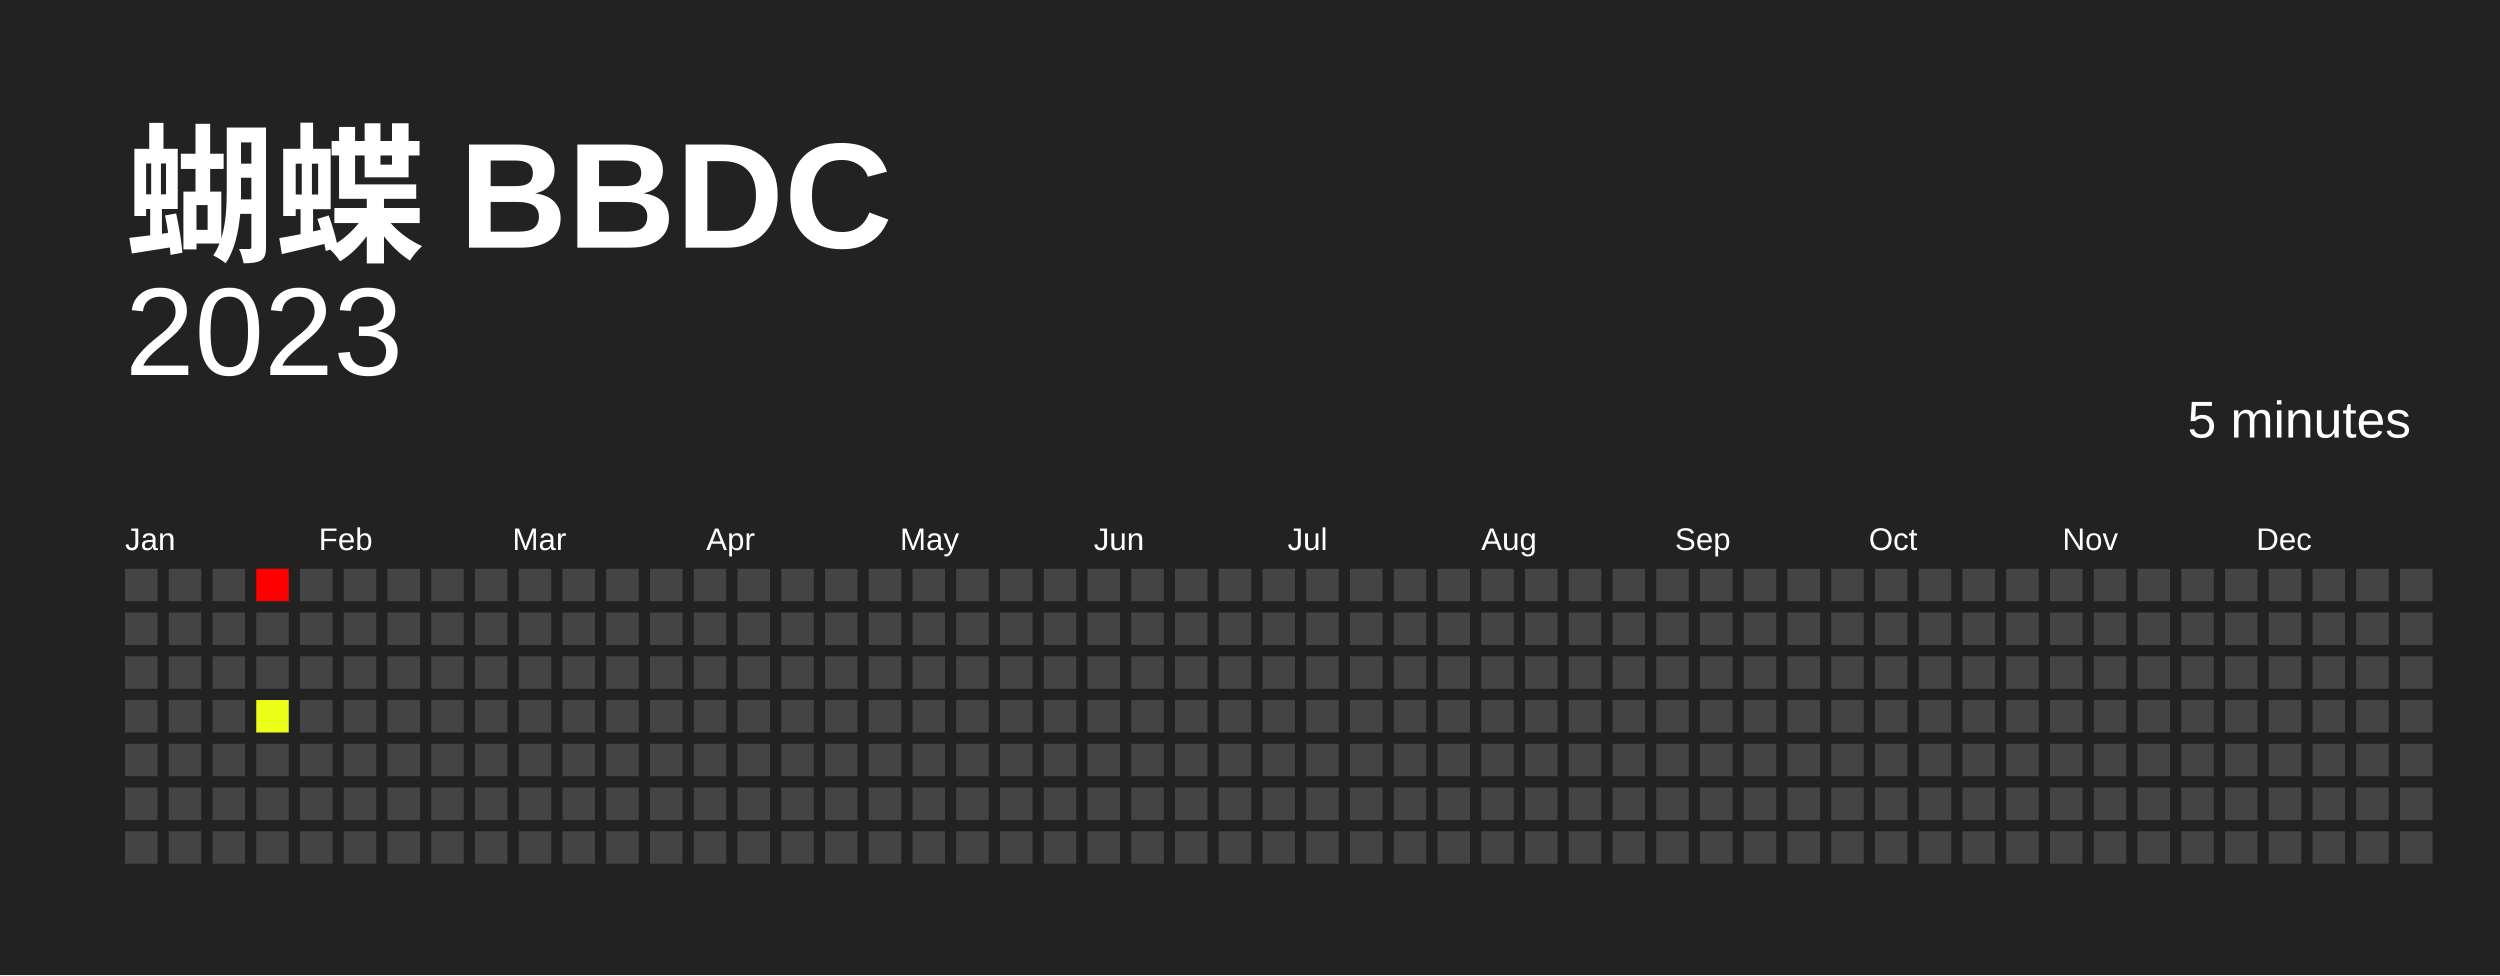
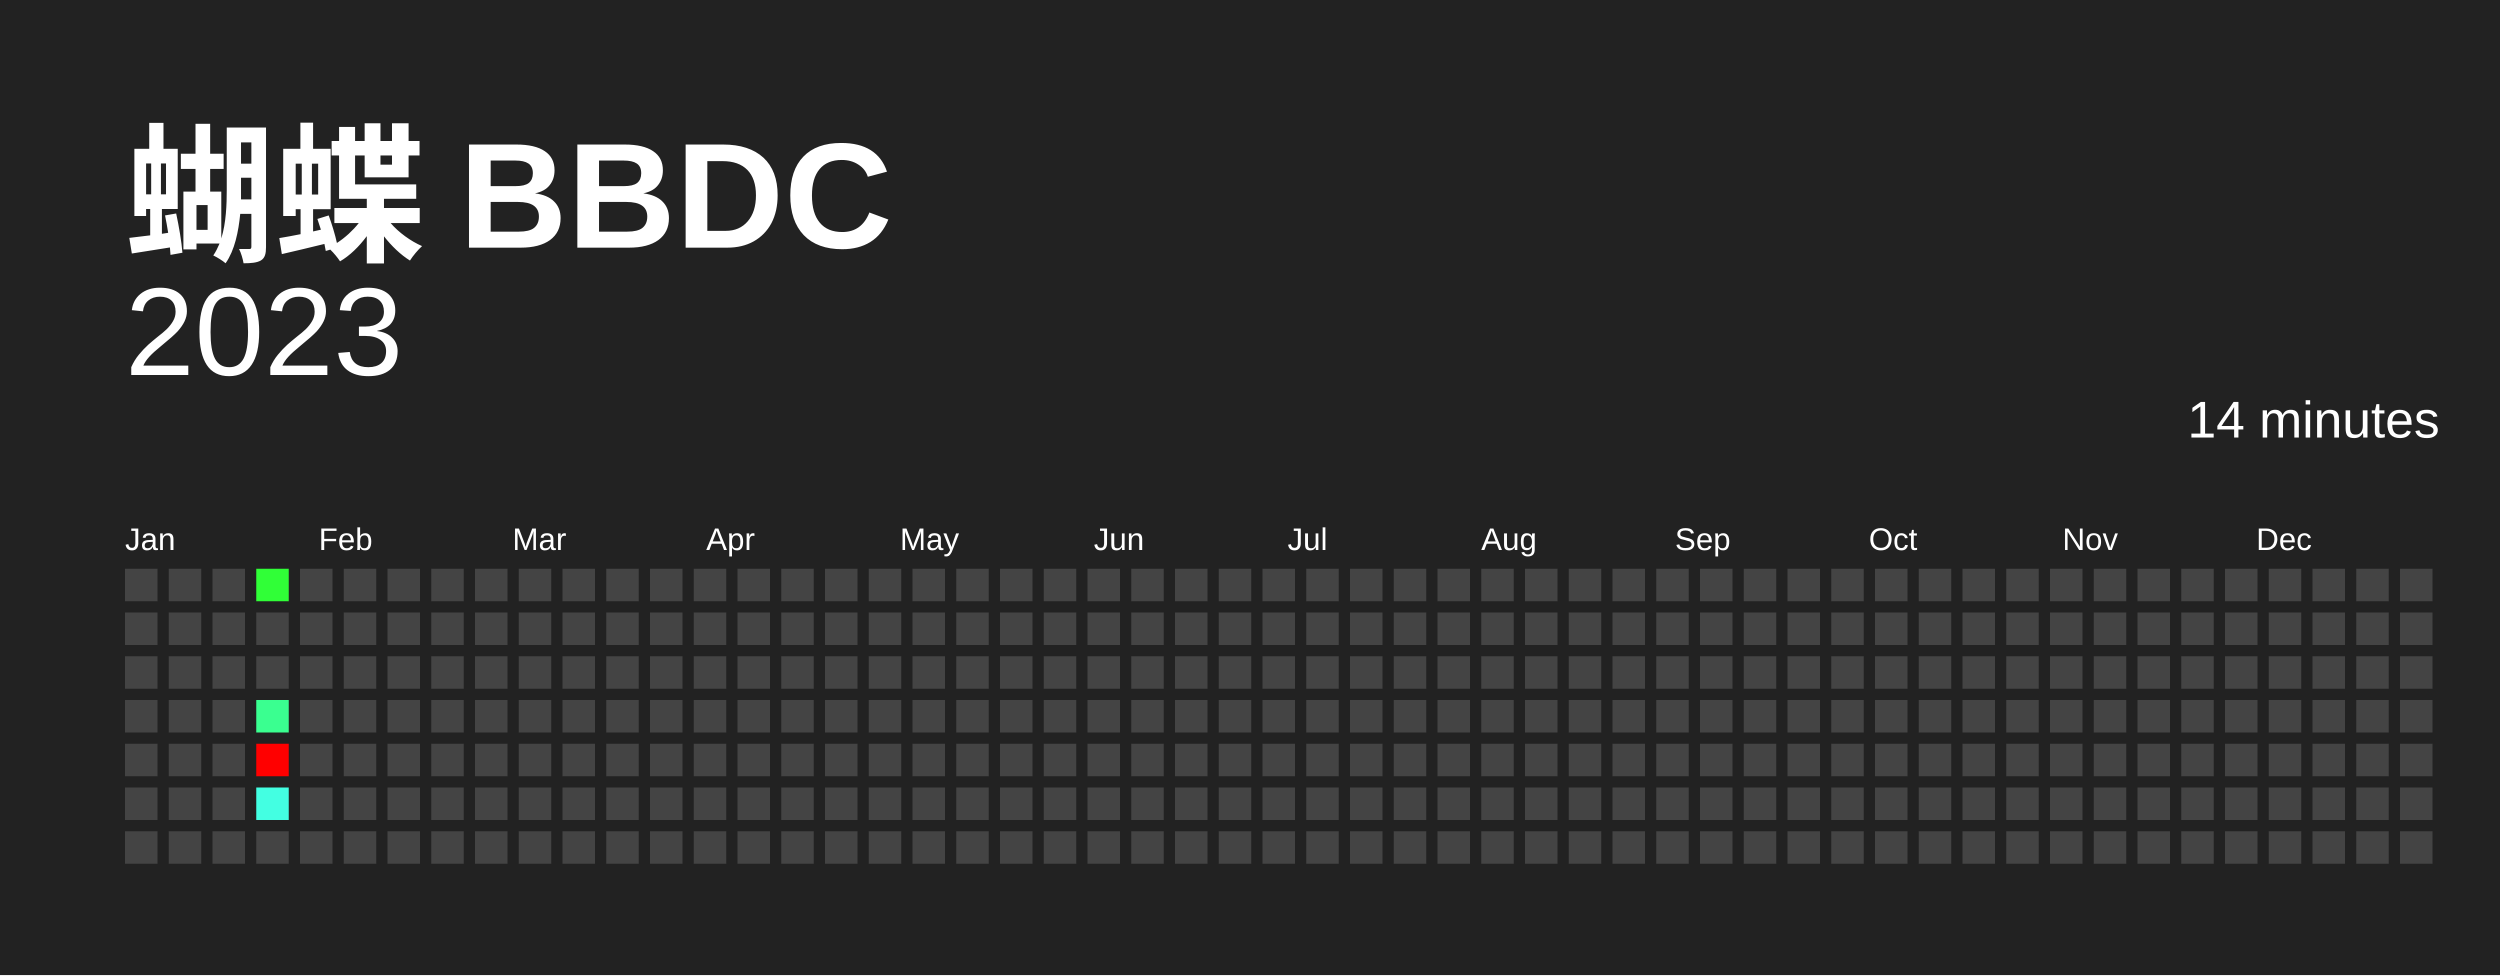
<svg xmlns="http://www.w3.org/2000/svg" baseProfile="full" height="78mm" version="1.1" viewBox="0,0,200,78" width="200mm">
  <defs />
  <rect fill="#222222" height="78" width="200" x="0" y="0" />
  <text fill="#FFFFFF" style="font-size:12px; font-family:Arial; font-weight:bold;" x="10" y="20">蝴蝶 BBDC</text>
  <text alignment-baseline="hanging" fill="#FFFFFF" style="font-size:10.0px; font-family:Arial;" x="10" y="30">2023</text>
-   <text alignment-baseline="hanging" fill="#FFFFFF" style="font-size:4.125px; font-family:Arial;" x="175" y="35">5 minutes</text>
+   <text alignment-baseline="hanging" fill="#FFFFFF" style="font-size:4.125px; font-family:Arial;" x="175" y="35">14 minutes</text>
  <text fill="#FFFFFF" style="font-size:2.5px; font-family:Arial" x="10.0" y="44">Jan</text>
  <text fill="#FFFFFF" style="font-size:2.5px; font-family:Arial" x="25.5" y="44">Feb</text>
  <text fill="#FFFFFF" style="font-size:2.5px; font-family:Arial" x="41.0" y="44">Mar</text>
  <text fill="#FFFFFF" style="font-size:2.5px; font-family:Arial" x="56.5" y="44">Apr</text>
  <text fill="#FFFFFF" style="font-size:2.5px; font-family:Arial" x="72.0" y="44">May</text>
  <text fill="#FFFFFF" style="font-size:2.5px; font-family:Arial" x="87.5" y="44">Jun</text>
  <text fill="#FFFFFF" style="font-size:2.5px; font-family:Arial" x="103.0" y="44">Jul</text>
  <text fill="#FFFFFF" style="font-size:2.5px; font-family:Arial" x="118.5" y="44">Aug</text>
  <text fill="#FFFFFF" style="font-size:2.5px; font-family:Arial" x="134.0" y="44">Sep</text>
  <text fill="#FFFFFF" style="font-size:2.5px; font-family:Arial" x="149.5" y="44">Oct</text>
  <text fill="#FFFFFF" style="font-size:2.5px; font-family:Arial" x="165.0" y="44">Nov</text>
  <text fill="#FFFFFF" style="font-size:2.5px; font-family:Arial" x="180.5" y="44">Dec</text>
  <rect fill="#444444" height="2.6" width="2.6" x="10.0" y="45.5" />
  <rect fill="#444444" height="2.6" width="2.6" x="10.0" y="49.0" />
  <rect fill="#444444" height="2.6" width="2.6" x="10.0" y="52.5" />
  <rect fill="#444444" height="2.6" width="2.6" x="10.0" y="56.0" />
  <rect fill="#444444" height="2.6" width="2.6" x="10.0" y="59.5" />
  <rect fill="#444444" height="2.6" width="2.6" x="10.0" y="63.0" />
  <rect fill="#444444" height="2.6" width="2.6" x="10.0" y="66.5" />
  <rect fill="#444444" height="2.6" width="2.6" x="13.5" y="45.5" />
  <rect fill="#444444" height="2.6" width="2.6" x="13.5" y="49.0" />
  <rect fill="#444444" height="2.6" width="2.6" x="13.5" y="52.5" />
  <rect fill="#444444" height="2.6" width="2.6" x="13.5" y="56.0" />
  <rect fill="#444444" height="2.6" width="2.6" x="13.5" y="59.5" />
  <rect fill="#444444" height="2.6" width="2.6" x="13.5" y="63.0" />
  <rect fill="#444444" height="2.6" width="2.6" x="13.5" y="66.5" />
  <rect fill="#444444" height="2.6" width="2.6" x="17.0" y="45.5" />
  <rect fill="#444444" height="2.6" width="2.6" x="17.0" y="49.0" />
  <rect fill="#444444" height="2.6" width="2.6" x="17.0" y="52.5" />
  <rect fill="#444444" height="2.6" width="2.6" x="17.0" y="56.0" />
  <rect fill="#444444" height="2.6" width="2.6" x="17.0" y="59.5" />
  <rect fill="#444444" height="2.6" width="2.6" x="17.0" y="63.0" />
  <rect fill="#444444" height="2.6" width="2.6" x="17.0" y="66.5" />
-   <rect fill="red" height="2.6" width="2.6" x="20.5" y="45.5" />
+   <rect fill="#30ff37" height="2.6" width="2.6" x="20.5" y="45.5" />
  <rect fill="#444444" height="2.6" width="2.6" x="20.5" y="49.0" />
  <rect fill="#444444" height="2.6" width="2.6" x="20.5" y="52.5" />
-   <rect fill="#ecff1a" height="2.6" width="2.6" x="20.5" y="56.0" />
-   <rect fill="#444444" height="2.6" width="2.6" x="20.5" y="59.5" />
-   <rect fill="#444444" height="2.6" width="2.6" x="20.5" y="63.0" />
+   <rect fill="#3aff90" height="2.6" width="2.6" x="20.5" y="56.0" />
+   <rect fill="red" height="2.6" width="2.6" x="20.5" y="59.5" />
+   <rect fill="#43ffe2" height="2.6" width="2.6" x="20.5" y="63.0" />
  <rect fill="#444444" height="2.6" width="2.6" x="20.5" y="66.5" />
  <rect fill="#444444" height="2.6" width="2.6" x="24.0" y="45.5" />
  <rect fill="#444444" height="2.6" width="2.6" x="24.0" y="49.0" />
  <rect fill="#444444" height="2.6" width="2.6" x="24.0" y="52.5" />
  <rect fill="#444444" height="2.6" width="2.6" x="24.0" y="56.0" />
  <rect fill="#444444" height="2.6" width="2.6" x="24.0" y="59.5" />
  <rect fill="#444444" height="2.6" width="2.6" x="24.0" y="63.0" />
  <rect fill="#444444" height="2.6" width="2.6" x="24.0" y="66.5" />
  <rect fill="#444444" height="2.6" width="2.6" x="27.5" y="45.5" />
  <rect fill="#444444" height="2.6" width="2.6" x="27.5" y="49.0" />
  <rect fill="#444444" height="2.6" width="2.6" x="27.5" y="52.5" />
  <rect fill="#444444" height="2.6" width="2.6" x="27.5" y="56.0" />
  <rect fill="#444444" height="2.6" width="2.6" x="27.5" y="59.5" />
  <rect fill="#444444" height="2.6" width="2.6" x="27.5" y="63.0" />
  <rect fill="#444444" height="2.6" width="2.6" x="27.5" y="66.5" />
  <rect fill="#444444" height="2.6" width="2.6" x="31.0" y="45.5" />
  <rect fill="#444444" height="2.6" width="2.6" x="31.0" y="49.0" />
  <rect fill="#444444" height="2.6" width="2.6" x="31.0" y="52.5" />
  <rect fill="#444444" height="2.6" width="2.6" x="31.0" y="56.0" />
  <rect fill="#444444" height="2.6" width="2.6" x="31.0" y="59.5" />
  <rect fill="#444444" height="2.6" width="2.6" x="31.0" y="63.0" />
  <rect fill="#444444" height="2.6" width="2.6" x="31.0" y="66.5" />
  <rect fill="#444444" height="2.6" width="2.6" x="34.5" y="45.5" />
  <rect fill="#444444" height="2.6" width="2.6" x="34.5" y="49.0" />
  <rect fill="#444444" height="2.6" width="2.6" x="34.5" y="52.5" />
  <rect fill="#444444" height="2.6" width="2.6" x="34.5" y="56.0" />
  <rect fill="#444444" height="2.6" width="2.6" x="34.5" y="59.5" />
  <rect fill="#444444" height="2.6" width="2.6" x="34.5" y="63.0" />
  <rect fill="#444444" height="2.6" width="2.6" x="34.5" y="66.5" />
  <rect fill="#444444" height="2.6" width="2.6" x="38.0" y="45.5" />
  <rect fill="#444444" height="2.6" width="2.6" x="38.0" y="49.0" />
  <rect fill="#444444" height="2.6" width="2.6" x="38.0" y="52.5" />
  <rect fill="#444444" height="2.6" width="2.6" x="38.0" y="56.0" />
  <rect fill="#444444" height="2.6" width="2.6" x="38.0" y="59.5" />
  <rect fill="#444444" height="2.6" width="2.6" x="38.0" y="63.0" />
  <rect fill="#444444" height="2.6" width="2.6" x="38.0" y="66.5" />
  <rect fill="#444444" height="2.6" width="2.6" x="41.5" y="45.5" />
  <rect fill="#444444" height="2.6" width="2.6" x="41.5" y="49.0" />
  <rect fill="#444444" height="2.6" width="2.6" x="41.5" y="52.5" />
  <rect fill="#444444" height="2.6" width="2.6" x="41.5" y="56.0" />
  <rect fill="#444444" height="2.6" width="2.6" x="41.5" y="59.5" />
  <rect fill="#444444" height="2.6" width="2.6" x="41.5" y="63.0" />
  <rect fill="#444444" height="2.6" width="2.6" x="41.5" y="66.5" />
  <rect fill="#444444" height="2.6" width="2.6" x="45.0" y="45.5" />
  <rect fill="#444444" height="2.6" width="2.6" x="45.0" y="49.0" />
  <rect fill="#444444" height="2.6" width="2.6" x="45.0" y="52.5" />
  <rect fill="#444444" height="2.6" width="2.6" x="45.0" y="56.0" />
  <rect fill="#444444" height="2.6" width="2.6" x="45.0" y="59.5" />
  <rect fill="#444444" height="2.6" width="2.6" x="45.0" y="63.0" />
  <rect fill="#444444" height="2.6" width="2.6" x="45.0" y="66.5" />
  <rect fill="#444444" height="2.6" width="2.6" x="48.5" y="45.5" />
  <rect fill="#444444" height="2.6" width="2.6" x="48.5" y="49.0" />
  <rect fill="#444444" height="2.6" width="2.6" x="48.5" y="52.5" />
  <rect fill="#444444" height="2.6" width="2.6" x="48.5" y="56.0" />
  <rect fill="#444444" height="2.6" width="2.6" x="48.5" y="59.5" />
  <rect fill="#444444" height="2.6" width="2.6" x="48.5" y="63.0" />
  <rect fill="#444444" height="2.6" width="2.6" x="48.5" y="66.5" />
  <rect fill="#444444" height="2.6" width="2.6" x="52.0" y="45.5" />
  <rect fill="#444444" height="2.6" width="2.6" x="52.0" y="49.0" />
  <rect fill="#444444" height="2.6" width="2.6" x="52.0" y="52.5" />
  <rect fill="#444444" height="2.6" width="2.6" x="52.0" y="56.0" />
  <rect fill="#444444" height="2.6" width="2.6" x="52.0" y="59.5" />
  <rect fill="#444444" height="2.6" width="2.6" x="52.0" y="63.0" />
  <rect fill="#444444" height="2.6" width="2.6" x="52.0" y="66.5" />
  <rect fill="#444444" height="2.6" width="2.6" x="55.5" y="45.5" />
  <rect fill="#444444" height="2.6" width="2.6" x="55.5" y="49.0" />
  <rect fill="#444444" height="2.6" width="2.6" x="55.5" y="52.5" />
  <rect fill="#444444" height="2.6" width="2.6" x="55.5" y="56.0" />
  <rect fill="#444444" height="2.6" width="2.6" x="55.5" y="59.5" />
  <rect fill="#444444" height="2.6" width="2.6" x="55.5" y="63.0" />
  <rect fill="#444444" height="2.6" width="2.6" x="55.5" y="66.5" />
  <rect fill="#444444" height="2.6" width="2.6" x="59.0" y="45.5" />
  <rect fill="#444444" height="2.6" width="2.6" x="59.0" y="49.0" />
  <rect fill="#444444" height="2.6" width="2.6" x="59.0" y="52.5" />
  <rect fill="#444444" height="2.6" width="2.6" x="59.0" y="56.0" />
  <rect fill="#444444" height="2.6" width="2.6" x="59.0" y="59.5" />
  <rect fill="#444444" height="2.6" width="2.6" x="59.0" y="63.0" />
  <rect fill="#444444" height="2.6" width="2.6" x="59.0" y="66.5" />
  <rect fill="#444444" height="2.6" width="2.6" x="62.5" y="45.5" />
  <rect fill="#444444" height="2.6" width="2.6" x="62.5" y="49.0" />
  <rect fill="#444444" height="2.6" width="2.6" x="62.5" y="52.5" />
  <rect fill="#444444" height="2.6" width="2.6" x="62.5" y="56.0" />
  <rect fill="#444444" height="2.6" width="2.6" x="62.5" y="59.5" />
  <rect fill="#444444" height="2.6" width="2.6" x="62.5" y="63.0" />
  <rect fill="#444444" height="2.6" width="2.6" x="62.5" y="66.5" />
  <rect fill="#444444" height="2.6" width="2.6" x="66.0" y="45.5" />
  <rect fill="#444444" height="2.6" width="2.6" x="66.0" y="49.0" />
  <rect fill="#444444" height="2.6" width="2.6" x="66.0" y="52.5" />
  <rect fill="#444444" height="2.6" width="2.6" x="66.0" y="56.0" />
  <rect fill="#444444" height="2.6" width="2.6" x="66.0" y="59.5" />
  <rect fill="#444444" height="2.6" width="2.6" x="66.0" y="63.0" />
  <rect fill="#444444" height="2.6" width="2.6" x="66.0" y="66.5" />
  <rect fill="#444444" height="2.6" width="2.6" x="69.5" y="45.5" />
  <rect fill="#444444" height="2.6" width="2.6" x="69.5" y="49.0" />
  <rect fill="#444444" height="2.6" width="2.6" x="69.5" y="52.5" />
  <rect fill="#444444" height="2.6" width="2.6" x="69.5" y="56.0" />
  <rect fill="#444444" height="2.6" width="2.6" x="69.5" y="59.5" />
  <rect fill="#444444" height="2.6" width="2.6" x="69.5" y="63.0" />
  <rect fill="#444444" height="2.6" width="2.6" x="69.5" y="66.5" />
  <rect fill="#444444" height="2.6" width="2.6" x="73.0" y="45.5" />
  <rect fill="#444444" height="2.6" width="2.6" x="73.0" y="49.0" />
  <rect fill="#444444" height="2.6" width="2.6" x="73.0" y="52.5" />
  <rect fill="#444444" height="2.6" width="2.6" x="73.0" y="56.0" />
  <rect fill="#444444" height="2.6" width="2.6" x="73.0" y="59.5" />
  <rect fill="#444444" height="2.6" width="2.6" x="73.0" y="63.0" />
  <rect fill="#444444" height="2.6" width="2.6" x="73.0" y="66.5" />
  <rect fill="#444444" height="2.6" width="2.6" x="76.5" y="45.5" />
  <rect fill="#444444" height="2.6" width="2.6" x="76.5" y="49.0" />
  <rect fill="#444444" height="2.6" width="2.6" x="76.5" y="52.5" />
  <rect fill="#444444" height="2.6" width="2.6" x="76.5" y="56.0" />
  <rect fill="#444444" height="2.6" width="2.6" x="76.5" y="59.5" />
  <rect fill="#444444" height="2.6" width="2.6" x="76.5" y="63.0" />
  <rect fill="#444444" height="2.6" width="2.6" x="76.5" y="66.5" />
  <rect fill="#444444" height="2.6" width="2.6" x="80.0" y="45.5" />
  <rect fill="#444444" height="2.6" width="2.6" x="80.0" y="49.0" />
  <rect fill="#444444" height="2.6" width="2.6" x="80.0" y="52.5" />
  <rect fill="#444444" height="2.6" width="2.6" x="80.0" y="56.0" />
  <rect fill="#444444" height="2.6" width="2.6" x="80.0" y="59.5" />
  <rect fill="#444444" height="2.6" width="2.6" x="80.0" y="63.0" />
  <rect fill="#444444" height="2.6" width="2.6" x="80.0" y="66.5" />
  <rect fill="#444444" height="2.6" width="2.6" x="83.5" y="45.5" />
  <rect fill="#444444" height="2.6" width="2.6" x="83.5" y="49.0" />
  <rect fill="#444444" height="2.6" width="2.6" x="83.5" y="52.5" />
  <rect fill="#444444" height="2.6" width="2.6" x="83.5" y="56.0" />
  <rect fill="#444444" height="2.6" width="2.6" x="83.5" y="59.5" />
  <rect fill="#444444" height="2.6" width="2.6" x="83.5" y="63.0" />
  <rect fill="#444444" height="2.6" width="2.6" x="83.5" y="66.5" />
  <rect fill="#444444" height="2.6" width="2.6" x="87.0" y="45.5" />
  <rect fill="#444444" height="2.6" width="2.6" x="87.0" y="49.0" />
  <rect fill="#444444" height="2.6" width="2.6" x="87.0" y="52.5" />
  <rect fill="#444444" height="2.6" width="2.6" x="87.0" y="56.0" />
  <rect fill="#444444" height="2.6" width="2.6" x="87.0" y="59.5" />
  <rect fill="#444444" height="2.6" width="2.6" x="87.0" y="63.0" />
  <rect fill="#444444" height="2.6" width="2.6" x="87.0" y="66.5" />
  <rect fill="#444444" height="2.6" width="2.6" x="90.5" y="45.5" />
  <rect fill="#444444" height="2.6" width="2.6" x="90.5" y="49.0" />
  <rect fill="#444444" height="2.6" width="2.6" x="90.5" y="52.5" />
  <rect fill="#444444" height="2.6" width="2.6" x="90.5" y="56.0" />
  <rect fill="#444444" height="2.6" width="2.6" x="90.5" y="59.5" />
  <rect fill="#444444" height="2.6" width="2.6" x="90.5" y="63.0" />
  <rect fill="#444444" height="2.6" width="2.6" x="90.5" y="66.5" />
  <rect fill="#444444" height="2.6" width="2.6" x="94.0" y="45.5" />
  <rect fill="#444444" height="2.6" width="2.6" x="94.0" y="49.0" />
  <rect fill="#444444" height="2.6" width="2.6" x="94.0" y="52.5" />
  <rect fill="#444444" height="2.6" width="2.6" x="94.0" y="56.0" />
  <rect fill="#444444" height="2.6" width="2.6" x="94.0" y="59.5" />
  <rect fill="#444444" height="2.6" width="2.6" x="94.0" y="63.0" />
  <rect fill="#444444" height="2.6" width="2.6" x="94.0" y="66.5" />
  <rect fill="#444444" height="2.6" width="2.6" x="97.5" y="45.5" />
  <rect fill="#444444" height="2.6" width="2.6" x="97.5" y="49.0" />
  <rect fill="#444444" height="2.6" width="2.6" x="97.5" y="52.5" />
  <rect fill="#444444" height="2.6" width="2.6" x="97.5" y="56.0" />
  <rect fill="#444444" height="2.6" width="2.6" x="97.5" y="59.5" />
  <rect fill="#444444" height="2.6" width="2.6" x="97.5" y="63.0" />
  <rect fill="#444444" height="2.6" width="2.6" x="97.5" y="66.5" />
  <rect fill="#444444" height="2.6" width="2.6" x="101.0" y="45.5" />
  <rect fill="#444444" height="2.6" width="2.6" x="101.0" y="49.0" />
  <rect fill="#444444" height="2.6" width="2.6" x="101.0" y="52.5" />
  <rect fill="#444444" height="2.6" width="2.6" x="101.0" y="56.0" />
  <rect fill="#444444" height="2.6" width="2.6" x="101.0" y="59.5" />
  <rect fill="#444444" height="2.6" width="2.6" x="101.0" y="63.0" />
  <rect fill="#444444" height="2.6" width="2.6" x="101.0" y="66.5" />
  <rect fill="#444444" height="2.6" width="2.6" x="104.5" y="45.5" />
  <rect fill="#444444" height="2.6" width="2.6" x="104.5" y="49.0" />
  <rect fill="#444444" height="2.6" width="2.6" x="104.5" y="52.5" />
  <rect fill="#444444" height="2.6" width="2.6" x="104.5" y="56.0" />
  <rect fill="#444444" height="2.6" width="2.6" x="104.5" y="59.5" />
  <rect fill="#444444" height="2.6" width="2.6" x="104.5" y="63.0" />
  <rect fill="#444444" height="2.6" width="2.6" x="104.5" y="66.5" />
  <rect fill="#444444" height="2.6" width="2.6" x="108.0" y="45.5" />
  <rect fill="#444444" height="2.6" width="2.6" x="108.0" y="49.0" />
  <rect fill="#444444" height="2.6" width="2.6" x="108.0" y="52.5" />
  <rect fill="#444444" height="2.6" width="2.6" x="108.0" y="56.0" />
  <rect fill="#444444" height="2.6" width="2.6" x="108.0" y="59.5" />
  <rect fill="#444444" height="2.6" width="2.6" x="108.0" y="63.0" />
  <rect fill="#444444" height="2.6" width="2.6" x="108.0" y="66.5" />
  <rect fill="#444444" height="2.6" width="2.6" x="111.5" y="45.5" />
  <rect fill="#444444" height="2.6" width="2.6" x="111.5" y="49.0" />
  <rect fill="#444444" height="2.6" width="2.6" x="111.5" y="52.5" />
  <rect fill="#444444" height="2.6" width="2.6" x="111.5" y="56.0" />
  <rect fill="#444444" height="2.6" width="2.6" x="111.5" y="59.5" />
  <rect fill="#444444" height="2.6" width="2.6" x="111.5" y="63.0" />
  <rect fill="#444444" height="2.6" width="2.6" x="111.5" y="66.5" />
  <rect fill="#444444" height="2.6" width="2.6" x="115.0" y="45.5" />
  <rect fill="#444444" height="2.6" width="2.6" x="115.0" y="49.0" />
  <rect fill="#444444" height="2.6" width="2.6" x="115.0" y="52.5" />
  <rect fill="#444444" height="2.6" width="2.6" x="115.0" y="56.0" />
  <rect fill="#444444" height="2.6" width="2.6" x="115.0" y="59.5" />
  <rect fill="#444444" height="2.6" width="2.6" x="115.0" y="63.0" />
  <rect fill="#444444" height="2.6" width="2.6" x="115.0" y="66.5" />
  <rect fill="#444444" height="2.6" width="2.6" x="118.5" y="45.5" />
  <rect fill="#444444" height="2.6" width="2.6" x="118.5" y="49.0" />
  <rect fill="#444444" height="2.6" width="2.6" x="118.5" y="52.5" />
  <rect fill="#444444" height="2.6" width="2.6" x="118.5" y="56.0" />
  <rect fill="#444444" height="2.6" width="2.6" x="118.5" y="59.5" />
  <rect fill="#444444" height="2.6" width="2.6" x="118.5" y="63.0" />
  <rect fill="#444444" height="2.6" width="2.6" x="118.5" y="66.5" />
  <rect fill="#444444" height="2.6" width="2.6" x="122.0" y="45.5" />
  <rect fill="#444444" height="2.6" width="2.6" x="122.0" y="49.0" />
  <rect fill="#444444" height="2.6" width="2.6" x="122.0" y="52.5" />
  <rect fill="#444444" height="2.6" width="2.6" x="122.0" y="56.0" />
  <rect fill="#444444" height="2.6" width="2.6" x="122.0" y="59.5" />
  <rect fill="#444444" height="2.6" width="2.6" x="122.0" y="63.0" />
  <rect fill="#444444" height="2.6" width="2.6" x="122.0" y="66.5" />
  <rect fill="#444444" height="2.6" width="2.6" x="125.5" y="45.5" />
  <rect fill="#444444" height="2.6" width="2.6" x="125.5" y="49.0" />
  <rect fill="#444444" height="2.6" width="2.6" x="125.5" y="52.5" />
  <rect fill="#444444" height="2.6" width="2.6" x="125.5" y="56.0" />
  <rect fill="#444444" height="2.6" width="2.6" x="125.5" y="59.5" />
  <rect fill="#444444" height="2.6" width="2.6" x="125.5" y="63.0" />
  <rect fill="#444444" height="2.6" width="2.6" x="125.5" y="66.5" />
  <rect fill="#444444" height="2.6" width="2.6" x="129.0" y="45.5" />
  <rect fill="#444444" height="2.6" width="2.6" x="129.0" y="49.0" />
  <rect fill="#444444" height="2.6" width="2.6" x="129.0" y="52.5" />
  <rect fill="#444444" height="2.6" width="2.6" x="129.0" y="56.0" />
  <rect fill="#444444" height="2.6" width="2.6" x="129.0" y="59.5" />
  <rect fill="#444444" height="2.6" width="2.6" x="129.0" y="63.0" />
  <rect fill="#444444" height="2.6" width="2.6" x="129.0" y="66.5" />
  <rect fill="#444444" height="2.6" width="2.6" x="132.5" y="45.5" />
  <rect fill="#444444" height="2.6" width="2.6" x="132.5" y="49.0" />
  <rect fill="#444444" height="2.6" width="2.6" x="132.5" y="52.5" />
  <rect fill="#444444" height="2.6" width="2.6" x="132.5" y="56.0" />
  <rect fill="#444444" height="2.6" width="2.6" x="132.5" y="59.5" />
  <rect fill="#444444" height="2.6" width="2.6" x="132.5" y="63.0" />
  <rect fill="#444444" height="2.6" width="2.6" x="132.5" y="66.5" />
  <rect fill="#444444" height="2.6" width="2.6" x="136.0" y="45.5" />
  <rect fill="#444444" height="2.6" width="2.6" x="136.0" y="49.0" />
  <rect fill="#444444" height="2.6" width="2.6" x="136.0" y="52.5" />
  <rect fill="#444444" height="2.6" width="2.6" x="136.0" y="56.0" />
  <rect fill="#444444" height="2.6" width="2.6" x="136.0" y="59.5" />
  <rect fill="#444444" height="2.6" width="2.6" x="136.0" y="63.0" />
  <rect fill="#444444" height="2.6" width="2.6" x="136.0" y="66.5" />
  <rect fill="#444444" height="2.6" width="2.6" x="139.5" y="45.5" />
  <rect fill="#444444" height="2.6" width="2.6" x="139.5" y="49.0" />
  <rect fill="#444444" height="2.6" width="2.6" x="139.5" y="52.5" />
  <rect fill="#444444" height="2.6" width="2.6" x="139.5" y="56.0" />
  <rect fill="#444444" height="2.6" width="2.6" x="139.5" y="59.5" />
  <rect fill="#444444" height="2.6" width="2.6" x="139.5" y="63.0" />
  <rect fill="#444444" height="2.6" width="2.6" x="139.5" y="66.5" />
  <rect fill="#444444" height="2.6" width="2.6" x="143.0" y="45.5" />
  <rect fill="#444444" height="2.6" width="2.6" x="143.0" y="49.0" />
  <rect fill="#444444" height="2.6" width="2.6" x="143.0" y="52.5" />
  <rect fill="#444444" height="2.6" width="2.6" x="143.0" y="56.0" />
  <rect fill="#444444" height="2.6" width="2.6" x="143.0" y="59.5" />
  <rect fill="#444444" height="2.6" width="2.6" x="143.0" y="63.0" />
  <rect fill="#444444" height="2.6" width="2.6" x="143.0" y="66.5" />
  <rect fill="#444444" height="2.6" width="2.6" x="146.5" y="45.5" />
  <rect fill="#444444" height="2.6" width="2.6" x="146.5" y="49.0" />
  <rect fill="#444444" height="2.6" width="2.6" x="146.5" y="52.5" />
  <rect fill="#444444" height="2.6" width="2.6" x="146.5" y="56.0" />
  <rect fill="#444444" height="2.6" width="2.6" x="146.5" y="59.5" />
  <rect fill="#444444" height="2.6" width="2.6" x="146.5" y="63.0" />
  <rect fill="#444444" height="2.6" width="2.6" x="146.5" y="66.5" />
  <rect fill="#444444" height="2.6" width="2.6" x="150.0" y="45.5" />
  <rect fill="#444444" height="2.6" width="2.6" x="150.0" y="49.0" />
  <rect fill="#444444" height="2.6" width="2.6" x="150.0" y="52.5" />
  <rect fill="#444444" height="2.6" width="2.6" x="150.0" y="56.0" />
  <rect fill="#444444" height="2.6" width="2.6" x="150.0" y="59.5" />
  <rect fill="#444444" height="2.6" width="2.6" x="150.0" y="63.0" />
  <rect fill="#444444" height="2.6" width="2.6" x="150.0" y="66.5" />
  <rect fill="#444444" height="2.6" width="2.6" x="153.5" y="45.5" />
  <rect fill="#444444" height="2.6" width="2.6" x="153.5" y="49.0" />
  <rect fill="#444444" height="2.6" width="2.6" x="153.5" y="52.5" />
  <rect fill="#444444" height="2.6" width="2.6" x="153.5" y="56.0" />
  <rect fill="#444444" height="2.6" width="2.6" x="153.5" y="59.5" />
  <rect fill="#444444" height="2.6" width="2.6" x="153.5" y="63.0" />
  <rect fill="#444444" height="2.6" width="2.6" x="153.5" y="66.5" />
  <rect fill="#444444" height="2.6" width="2.6" x="157.0" y="45.5" />
  <rect fill="#444444" height="2.6" width="2.6" x="157.0" y="49.0" />
  <rect fill="#444444" height="2.6" width="2.6" x="157.0" y="52.5" />
  <rect fill="#444444" height="2.6" width="2.6" x="157.0" y="56.0" />
  <rect fill="#444444" height="2.6" width="2.6" x="157.0" y="59.5" />
  <rect fill="#444444" height="2.6" width="2.6" x="157.0" y="63.0" />
  <rect fill="#444444" height="2.6" width="2.6" x="157.0" y="66.5" />
  <rect fill="#444444" height="2.6" width="2.6" x="160.5" y="45.5" />
  <rect fill="#444444" height="2.6" width="2.6" x="160.5" y="49.0" />
  <rect fill="#444444" height="2.6" width="2.6" x="160.5" y="52.5" />
  <rect fill="#444444" height="2.6" width="2.6" x="160.5" y="56.0" />
  <rect fill="#444444" height="2.6" width="2.6" x="160.5" y="59.5" />
  <rect fill="#444444" height="2.6" width="2.6" x="160.5" y="63.0" />
  <rect fill="#444444" height="2.6" width="2.6" x="160.5" y="66.5" />
  <rect fill="#444444" height="2.6" width="2.6" x="164.0" y="45.5" />
  <rect fill="#444444" height="2.6" width="2.6" x="164.0" y="49.0" />
  <rect fill="#444444" height="2.6" width="2.6" x="164.0" y="52.5" />
  <rect fill="#444444" height="2.6" width="2.6" x="164.0" y="56.0" />
  <rect fill="#444444" height="2.6" width="2.6" x="164.0" y="59.5" />
  <rect fill="#444444" height="2.6" width="2.6" x="164.0" y="63.0" />
  <rect fill="#444444" height="2.6" width="2.6" x="164.0" y="66.5" />
  <rect fill="#444444" height="2.6" width="2.6" x="167.5" y="45.5" />
  <rect fill="#444444" height="2.6" width="2.6" x="167.5" y="49.0" />
  <rect fill="#444444" height="2.6" width="2.6" x="167.5" y="52.5" />
  <rect fill="#444444" height="2.6" width="2.6" x="167.5" y="56.0" />
  <rect fill="#444444" height="2.6" width="2.6" x="167.5" y="59.5" />
  <rect fill="#444444" height="2.6" width="2.6" x="167.5" y="63.0" />
  <rect fill="#444444" height="2.6" width="2.6" x="167.5" y="66.5" />
  <rect fill="#444444" height="2.6" width="2.6" x="171.0" y="45.5" />
  <rect fill="#444444" height="2.6" width="2.6" x="171.0" y="49.0" />
  <rect fill="#444444" height="2.6" width="2.6" x="171.0" y="52.5" />
  <rect fill="#444444" height="2.6" width="2.6" x="171.0" y="56.0" />
  <rect fill="#444444" height="2.6" width="2.6" x="171.0" y="59.5" />
  <rect fill="#444444" height="2.6" width="2.6" x="171.0" y="63.0" />
  <rect fill="#444444" height="2.6" width="2.6" x="171.0" y="66.5" />
  <rect fill="#444444" height="2.6" width="2.6" x="174.5" y="45.5" />
  <rect fill="#444444" height="2.6" width="2.6" x="174.5" y="49.0" />
  <rect fill="#444444" height="2.6" width="2.6" x="174.5" y="52.5" />
  <rect fill="#444444" height="2.6" width="2.6" x="174.5" y="56.0" />
  <rect fill="#444444" height="2.6" width="2.6" x="174.5" y="59.5" />
  <rect fill="#444444" height="2.6" width="2.6" x="174.5" y="63.0" />
  <rect fill="#444444" height="2.6" width="2.6" x="174.5" y="66.5" />
  <rect fill="#444444" height="2.6" width="2.6" x="178.0" y="45.5" />
  <rect fill="#444444" height="2.6" width="2.6" x="178.0" y="49.0" />
  <rect fill="#444444" height="2.6" width="2.6" x="178.0" y="52.5" />
  <rect fill="#444444" height="2.6" width="2.6" x="178.0" y="56.0" />
  <rect fill="#444444" height="2.6" width="2.6" x="178.0" y="59.5" />
  <rect fill="#444444" height="2.6" width="2.6" x="178.0" y="63.0" />
  <rect fill="#444444" height="2.6" width="2.6" x="178.0" y="66.5" />
  <rect fill="#444444" height="2.6" width="2.6" x="181.5" y="45.5" />
  <rect fill="#444444" height="2.6" width="2.6" x="181.5" y="49.0" />
  <rect fill="#444444" height="2.6" width="2.6" x="181.5" y="52.5" />
  <rect fill="#444444" height="2.6" width="2.6" x="181.5" y="56.0" />
  <rect fill="#444444" height="2.6" width="2.6" x="181.5" y="59.5" />
  <rect fill="#444444" height="2.6" width="2.6" x="181.5" y="63.0" />
  <rect fill="#444444" height="2.6" width="2.6" x="181.5" y="66.5" />
  <rect fill="#444444" height="2.6" width="2.6" x="185.0" y="45.5" />
  <rect fill="#444444" height="2.6" width="2.6" x="185.0" y="49.0" />
  <rect fill="#444444" height="2.6" width="2.6" x="185.0" y="52.5" />
  <rect fill="#444444" height="2.6" width="2.6" x="185.0" y="56.0" />
  <rect fill="#444444" height="2.6" width="2.6" x="185.0" y="59.5" />
  <rect fill="#444444" height="2.6" width="2.6" x="185.0" y="63.0" />
  <rect fill="#444444" height="2.6" width="2.6" x="185.0" y="66.5" />
  <rect fill="#444444" height="2.6" width="2.6" x="188.5" y="45.5" />
  <rect fill="#444444" height="2.6" width="2.6" x="188.5" y="49.0" />
  <rect fill="#444444" height="2.6" width="2.6" x="188.5" y="52.5" />
  <rect fill="#444444" height="2.6" width="2.6" x="188.5" y="56.0" />
  <rect fill="#444444" height="2.6" width="2.6" x="188.5" y="59.5" />
  <rect fill="#444444" height="2.6" width="2.6" x="188.5" y="63.0" />
  <rect fill="#444444" height="2.6" width="2.6" x="188.5" y="66.5" />
  <rect fill="#444444" height="2.6" width="2.6" x="192.0" y="45.5" />
  <rect fill="#444444" height="2.6" width="2.6" x="192.0" y="49.0" />
  <rect fill="#444444" height="2.6" width="2.6" x="192.0" y="52.5" />
  <rect fill="#444444" height="2.6" width="2.6" x="192.0" y="56.0" />
  <rect fill="#444444" height="2.6" width="2.6" x="192.0" y="59.5" />
  <rect fill="#444444" height="2.6" width="2.6" x="192.0" y="63.0" />
  <rect fill="#444444" height="2.6" width="2.6" x="192.0" y="66.5" />
</svg>
